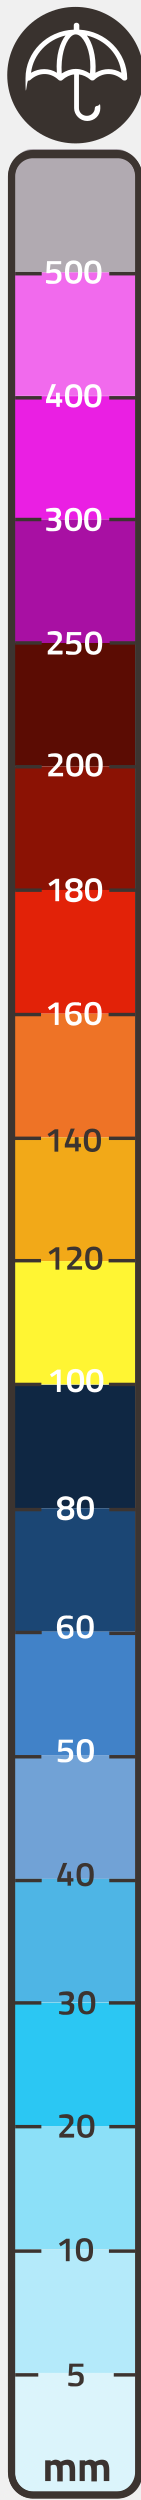
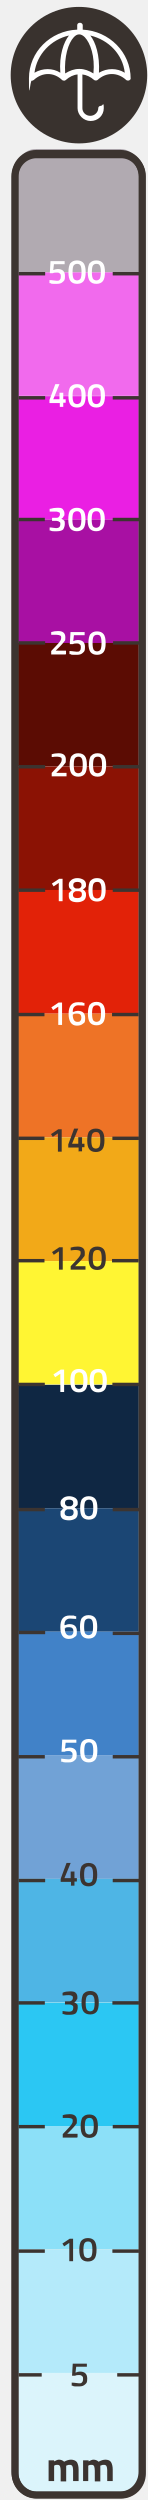
- <svg xmlns="http://www.w3.org/2000/svg" id="Livello_1" version="1.1" viewBox="0 0 40.8 725.2" width="40.8px" height="725.2px">
+ <svg xmlns="http://www.w3.org/2000/svg" id="Livello_1" version="1.1" viewBox="0 0 40.8 725.2" width="42.8px" height="725.2px">
  <defs>
    <style>
      .st0 {
        fill: #ee7326;
      }

      .st1 {
        fill: #71a2d6;
      }

      .st2 {
        fill: #3c3430;
      }

      .st3 {
        fill: #1b4674;
      }

      .st4 {
        fill: #5b0c03;
      }

      .st5 {
        stroke-width: 2px;
      }

      .st5, .st6, .st7 {
        fill: none;
      }

      .st5, .st7 {
        stroke: #3c3430;
        stroke-miterlimit: 9.8;
      }

      .st8 {
        fill: #39322e;
      }

      .st9 {
        fill: #f2a918;
      }

      .st10 {
        fill: #fff;
      }

      .st11 {
        fill: #0f2743;
      }

      .st12 {
        fill: #ea1fe3;
      }

      .st13 {
        fill: #4182c8;
      }

      .st14 {
        fill: #b4eafa;
      }

      .st15 {
        fill: #dbf4fb;
      }

      .st16 {
        fill: #8ce0f8;
      }

      .st17 {
        fill: #a810a3;
      }

      .st18 {
        fill: #2bc7f3;
      }

      .st19 {
        fill: #b1aab1;
      }

      .st20 {
        fill: #3b3330;
      }

      .st21 {
        fill: #8b1204;
      }

      .st22 {
        fill: #f16aed;
      }

      .st23 {
        fill: #4eb5e5;
      }

      .st24 {
        fill: #fff533;
      }

      .st25 {
        fill: #e22208;
      }
    </style>
  </defs>
  <g>
    <path class="st19" d="M39.25,79.02H4.25v-30.7c0-2.8,2.3-5.1,5.1-5.1h24.5c3,0,5.4,2.4,5.4,5.4v30.4h0Z" />
    <rect class="st22" x="4.25" y="79.02" width="35" height="35.8" transform="translate(43.5 193.84) rotate(180)" />
    <g>
      <rect class="st12" x="4.25" y="114.92" width="35" height="35.8" transform="translate(43.5 265.64) rotate(180)" />
      <rect class="st17" x="4.25" y="150.72" width="35" height="35.8" transform="translate(43.5 337.24) rotate(180)" />
    </g>
    <g>
      <rect class="st4" x="4.25" y="186.52" width="35" height="35.82" transform="translate(43.5 408.86) rotate(180)" />
      <rect class="st21" x="4.25" y="222.34" width="35" height="35.82" transform="translate(43.5 480.51) rotate(180)" />
      <g>
        <rect class="st25" x="4.25" y="258.17" width="35" height="35.88" transform="translate(43.5 552.21) rotate(180)" />
        <rect class="st0" x="4.25" y="294.04" width="35" height="35.88" transform="translate(43.5 623.96) rotate(180)" />
      </g>
    </g>
    <g>
      <rect class="st9" x="4.25" y="329.92" width="35" height="35.9" transform="translate(43.5 695.74) rotate(180)" />
      <rect class="st24" x="4.25" y="365.82" width="35" height="35.8" transform="translate(43.5 767.44) rotate(180)" />
      <g>
        <rect class="st11" x="4.25" y="401.72" width="35" height="35.8" transform="translate(43.5 839.24) rotate(180)" />
        <rect class="st3" x="4.25" y="437.52" width="35" height="35.8" transform="translate(43.5 910.84) rotate(180)" />
      </g>
      <g>
        <rect class="st13" x="4.25" y="473.32" width="35" height="35.8" transform="translate(43.5 982.44) rotate(180)" />
        <rect class="st1" x="4.25" y="509.12" width="35" height="35.9" transform="translate(43.5 1054.14) rotate(180)" />
        <g>
          <rect class="st23" x="4.25" y="545.02" width="35" height="35.8" transform="translate(43.5 1125.84) rotate(180)" />
          <rect class="st18" x="4.25" y="580.92" width="35" height="35.8" transform="translate(43.5 1197.64) rotate(180)" />
        </g>
      </g>
    </g>
    <g>
      <rect class="st16" x="4.25" y="616.72" width="35" height="35.8" transform="translate(43.5 1269.24) rotate(180)" />
      <rect class="st14" x="4.25" y="652.62" width="35" height="35.8" transform="translate(43.5 1341.04) rotate(180)" />
      <path class="st15" d="M33.25,724.22H10.95c-3.7,0-6.7-3-6.7-6.7v-29.2h35v29.8c0,3.3-2.7,6.1-6.1,6.1,0,0,.1,0,.1,0Z" />
    </g>
  </g>
  <circle class="st8" cx="21.9" cy="21.8" r="19.8" />
  <rect class="st6" x="8.6" y="680" width="15.4" height="11.8" />
  <path class="st5" d="M34.1,723.8H9.6c-3.4,0-6.2-2.8-6.2-6.2V51.1c0-3.4,2.8-6.2,6.2-6.2h24.5c3.4,0,6.2,2.8,6.2,6.2v666.5c0,3.4-2.8,6.2-6.2,6.2Z" />
  <path class="st10" d="M36.9,22.8h0c0-7.6-6.2-13.8-13.9-14.2v-1.3c0-.3-.3-.7-.8-.7s-.8.3-.8.7v1.3c-7.8.3-14,6.5-14,14.1s.3.7.8.7.3-.1.6-.2c2.5-2.3,5.8-2.3,8.2,0,.1.1.3.2.6.2s.3-.1.5-.2c1-.9,2.2-1.5,3.4-1.6v9.8c0,1.9,1.7,3.7,3.8,3.7s3.8-1.6,3.8-3.7-.3-.7-.8-.7-.8.3-.8.7c0,1.1-1,2.2-2.3,2.2s-2.3-1-2.3-2.2v-9.8c1.1.1,2.4.7,3.4,1.6.2.2.8.2,1,0,2.5-2.3,5.8-2.3,8.3,0,.2.2.7.2.9.1.3-.2.4-.3.4-.5ZM26.1,21.3c-1.3-.8-2.6-1.3-4-1.3h-.2c-1.4,0-2.7.5-4,1.3-.3-4.9.9-8.8,2.5-10.5,1-1.1,2.1-1.1,3.2,0,1.6,1.7,3,5.5,2.5,10.5ZM9,21.1c.7-5.4,4.8-9.6,10-10.8-1.5,1.9-2.9,5.7-2.5,10.8-2.2-1.4-5.1-1.4-7.5,0ZM27.7,21.1c.3-5.1-1-8.9-2.5-10.8,5.4,1.3,9.4,5.5,10,10.8-2.3-1.4-5.1-1.4-7.5,0Z" />
  <line class="st7" x1="4.4" y1="688.9" x2="11.1" y2="688.9" />
  <g>
    <path class="st20" d="M14.7,719.7h-1.6v-6h1.6v.3c.6-.3,1-.5,1.4-.5.6,0,1.1.2,1.5.6.7-.4,1.4-.6,2-.6s1.3.2,1.7.7c.3.5.5,1.2.5,2.2v3.3h-1.6v-3.2c0-.5-.1-.9-.2-1.1-.1-.2-.3-.4-.7-.4s-.6,0-.9.2h-.2v4.6h-1.6v-3.1c0-.6-.1-1-.2-1.3-.1-.2-.3-.4-.7-.4s-.6,0-.9.2h-.1s0,4.5,0,4.5Z" />
    <path class="st20" d="M24.7,719.7h-1.6v-6h1.6v.3c.6-.3,1-.5,1.4-.5.6,0,1.1.2,1.5.6.7-.4,1.4-.6,2-.6s1.3.2,1.6.7c.3.5.5,1.2.5,2.2v3.3h-1.6v-3.2c0-.5-.1-.9-.2-1.1-.1-.2-.3-.4-.7-.4s-.6,0-.9.2h-.2v4.6h-1.6v-3.1c0-.6-.1-1-.2-1.3-.1-.2-.3-.4-.7-.4s-.6,0-.9.2h-.1v4.5h.1Z" />
  </g>
  <path class="st5" d="M34,723.7H9.5c-3.4,0-6.2-3-6.2-6.7V51.2c0-3.7,2.8-6.7,6.2-6.7h24.5c3.4,0,6.2,3,6.2,6.7v665.8c0,3.7-2.8,6.7-6.2,6.7Z" />
  <line class="st7" x1="33" y1="688.9" x2="39.4" y2="688.9" />
  <line class="st7" x1="4.3" y1="653" x2="12" y2="653" />
  <line class="st7" x1="31.6" y1="653" x2="39.3" y2="653" />
  <g>
    <path class="st10" d="M17.75,75.64v1h-3.1l-.2,1.7c.5-.2.9-.3,1.3-.3,1.4,0,2.1.7,2.1,2s-.2,1.3-.6,1.7-.9.6-1.7.6h-1c-.4,0-.7,0-.9-.2h-.3v-.9c.9,0,1.6.2,2.1.2s.7,0,.9-.3c.2-.2.3-.5.3-.9s0-.7-.3-.9c-.2-.2-.4-.3-.7-.3-.5,0-1,0-1.3.2h-.9l.2-3.5h4.1v-.1Z" />
    <path class="st10" d="M19.45,76.34c.4-.5,1-.8,1.9-.8s1.5.3,1.9.8.6,1.4.6,2.6-.2,2.1-.6,2.6-1,.8-1.9.8-1.5-.3-1.9-.8-.6-1.4-.6-2.6.2-2.1.6-2.7h0v.1ZM22.35,77.04c-.2-.4-.6-.5-1-.5s-.8.2-1,.5-.3,1-.3,1.9.1,1.5.3,1.9c.2.3.6.5,1,.5s.8-.2,1-.5c.2-.4.3-1,.3-1.9s-.1-1.6-.3-1.9Z" />
    <path class="st10" d="M25.05,76.34c.4-.5,1-.8,1.9-.8s1.5.3,1.9.8.6,1.4.6,2.6-.2,2.1-.6,2.6-1,.8-1.9.8-1.5-.3-1.9-.8-.6-1.4-.6-2.6.2-2.1.6-2.7h0v.1ZM27.95,77.04c-.2-.4-.5-.5-1-.5s-.8.2-1,.5-.3,1-.3,1.9.1,1.5.3,1.9c.2.3.6.5,1,.5s.8-.2,1-.5c.2-.4.3-1,.3-1.9s-.1-1.6-.3-1.9Z" />
  </g>
  <line class="st7" x1="4.4" y1="616.9" x2="12" y2="616.9" />
  <line class="st7" x1="31.7" y1="616.9" x2="39.4" y2="616.9" />
  <g>
    <path class="st10" d="M16.35,118.12v-1.2h-3v-.9l1.7-4.6h1.2l-1.8,4.4h1.8v-1.9h1.1v1.9h.7v1h-.7v1.2h-1.1.1v.1Z" />
    <path class="st10" d="M19.45,112.22c.4-.5,1-.8,1.9-.8s1.5.3,1.9.8.6,1.4.6,2.6-.2,2.1-.6,2.6-1,.8-1.9.8-1.5-.3-1.9-.8-.6-1.4-.6-2.6.2-2.1.6-2.7h0v.1ZM22.35,112.92c-.2-.4-.6-.5-1-.5s-.8.2-1,.5-.3,1-.3,1.9.1,1.5.3,1.9c.2.3.6.5,1,.5s.8-.2,1-.5c.2-.4.3-1,.3-1.9s-.1-1.6-.3-1.9Z" />
    <path class="st10" d="M25.05,112.22c.4-.5,1-.8,1.9-.8s1.5.3,1.9.8.6,1.4.6,2.6-.2,2.1-.6,2.6-1,.8-1.9.8-1.5-.3-1.9-.8-.6-1.4-.6-2.6.2-2.1.6-2.7h0v.1ZM27.95,112.92c-.2-.4-.5-.5-1-.5s-.8.2-1,.5-.3,1-.3,1.9.1,1.5.3,1.9c.2.3.6.5,1,.5s.8-.2,1-.5c.2-.4.3-1,.3-1.9s-.1-1.6-.3-1.9Z" />
  </g>
  <line class="st7" x1="4.3" y1="581" x2="12" y2="581" />
  <line class="st7" x1="31.6" y1="581" x2="39.3" y2="581" />
  <g>
    <path class="st10" d="M13.6,147.6c.6-.2,1.3-.3,2-.3s1.3,0,1.6.4.5.7.5,1.3,0,.5-.2.7c-.1.2-.2.4-.3.5-.1,0-.2.2-.4.3.4.2.6.3.8.5.2.2.2.5.2,1s-.2,1.2-.5,1.6c-.3.3-.9.5-1.7.5h-1c-.4,0-.6,0-.9-.2h-.3v-.9c.7,0,1.4.2,1.9.2.8,0,1.2-.4,1.2-1.1s-.1-.6-.3-.7c-.2-.2-.5-.3-.8-.3h-1.3v-.9h1.3c.2,0,.5,0,.7-.3.2-.2.3-.5.3-.7s0-.5-.3-.6c-.2,0-.4-.2-.8-.2h-1.9v-.8h.2Z" />
    <path class="st10" d="M19.4,148.1c.4-.5,1-.8,1.9-.8s1.5.3,1.9.8.6,1.4.6,2.6-.2,2.1-.6,2.6-1,.8-1.9.8-1.5-.3-1.9-.8-.6-1.4-.6-2.6.2-2.1.6-2.7h0v.1ZM22.3,148.8c-.2-.4-.6-.5-1-.5s-.8.2-1,.5-.3,1-.3,1.9.1,1.5.3,1.9c.2.3.6.5,1,.5s.8-.2,1-.5c.2-.4.3-1,.3-1.9s-.1-1.6-.3-1.9Z" />
    <path class="st10" d="M25,148.1c.4-.5,1-.8,1.9-.8s1.5.3,1.9.8.6,1.4.6,2.6-.2,2.1-.6,2.6-1,.8-1.9.8-1.5-.3-1.9-.8-.6-1.4-.6-2.6.2-2.1.6-2.7h0v.1ZM27.9,148.8c-.2-.4-.5-.5-1-.5s-.8.2-1,.5-.3,1-.3,1.9.1,1.5.3,1.9c.2.3.6.5,1,.5s.8-.2,1-.5c.2-.4.3-1,.3-1.9s-.1-1.6-.3-1.9Z" />
  </g>
  <line class="st7" x1="4.4" y1="545.5" x2="12.1" y2="545.5" />
  <line class="st7" x1="31.7" y1="545.5" x2="39.4" y2="545.5" />
  <g>
    <path class="st10" d="M18.05,189.85h-4.2v-1l1.6-1.7c.5-.5.8-.9,1-1.2s.3-.6.3-.9,0-.6-.3-.7-.5-.2-1-.2h-1.6v-.8c.6-.2,1.3-.3,2-.3,1.4,0,2.1.6,2.1,1.8s-.1.9-.3,1.2-.6.8-1.1,1.3l-1.4,1.4h3v1h-.1v.1Z" />
    <path class="st10" d="M23.55,183.25v1h-3.1l-.2,1.7c.5-.2.9-.3,1.3-.3,1.4,0,2.1.7,2.1,2s-.2,1.3-.6,1.7-.9.6-1.7.6h-1c-.4,0-.7,0-.9-.2h-.3v-.9c.9,0,1.6.2,2.1.2s.7,0,.9-.3c.2-.2.3-.5.3-.9s0-.7-.3-.9c-.2-.2-.4-.3-.7-.3-.5,0-1,0-1.3.2h-.9l.2-3.5h4.1v-.1Z" />
    <path class="st10" d="M25.25,183.95c.4-.5,1-.8,1.9-.8s1.5.3,1.9.8.6,1.4.6,2.6-.2,2.1-.6,2.6-1,.8-1.9.8-1.5-.3-1.9-.8-.6-1.4-.6-2.6.2-2.1.6-2.7h0v.1ZM28.15,184.65c-.2-.4-.5-.5-1-.5s-.8.2-1,.5-.3,1-.3,1.9.1,1.5.3,1.9c.2.3.6.5,1,.5s.8-.2,1-.5c.2-.4.3-1,.3-1.9s-.1-1.6-.3-1.9Z" />
  </g>
  <line class="st7" x1="4.3" y1="509.6" x2="12" y2="509.6" />
  <line class="st7" x1="31.7" y1="509.6" x2="39.4" y2="509.6" />
  <g>
    <path class="st10" d="M18.2,225.2h-4.2v-1l1.6-1.7c.5-.5.8-.9,1-1.2.2-.3.3-.6.3-.9s0-.6-.3-.7-.5-.2-1-.2-.9,0-1.4.1h-.2v-.8c.6-.2,1.3-.3,2-.3,1.4,0,2.1.6,2.1,1.8s-.1.9-.3,1.2-.6.8-1.1,1.3l-1.4,1.4h3v1h-.1Z" />
    <path class="st10" d="M19.8,219.3c.4-.5,1-.8,1.9-.8s1.5.3,1.9.8.6,1.4.6,2.6-.2,2.1-.6,2.6-1,.8-1.9.8-1.5-.3-1.9-.8-.6-1.4-.6-2.6.2-2.1.6-2.7h0v.1ZM22.7,220c-.2-.4-.6-.5-1-.5s-.8.2-1,.5-.3,1-.3,1.9.1,1.5.3,1.9c.2.3.6.5,1,.5s.8-.2,1-.5c.2-.4.3-1,.3-1.9s-.1-1.6-.3-1.9h0Z" />
    <path class="st10" d="M25.4,219.3c.4-.5,1-.8,1.9-.8s1.5.3,1.9.8.6,1.4.6,2.6-.2,2.1-.6,2.6-1,.8-1.9.8-1.5-.3-1.9-.8-.6-1.4-.6-2.6.2-2.1.6-2.7h0v.1ZM28.3,220c-.2-.4-.5-.5-1-.5s-.8.2-1,.5-.3,1-.3,1.9.1,1.5.3,1.9c.2.3.6.5,1,.5s.8-.2,1-.5c.2-.4.3-1,.3-1.9s-.1-1.6-.3-1.9h0Z" />
  </g>
  <line class="st7" x1="4.4" y1="473.55" x2="12.1" y2="473.55" />
  <line class="st7" x1="31.7" y1="473.8" x2="39.4" y2="473.8" />
  <g>
    <path class="st10" d="M17.15,254.82v6.6h-1.1v-5.3l-1.5,1-.5-.8,2.1-1.4h1v-.1Z" />
    <path class="st10" d="M19.75,255.22c.4-.3,1-.5,1.7-.5s1.3.2,1.8.5c.4.3.7.7.7,1.3s0,.7-.2.9c-.1.2-.4.4-.7.6.3.2.6.4.7.7.2.2.2.5.2,1s-.2,1.2-.7,1.5-1.1.5-1.8.5c-1.7,0-2.5-.6-2.5-1.8s0-.8.2-1,.4-.5.7-.7c-.3-.2-.5-.4-.7-.6-.1-.2-.2-.5-.2-.9,0-.6.2-1,.6-1.3,0,0,.2-.2.2-.2ZM20.15,259.52c0,.7.4,1,1.3,1s1.3-.4,1.3-1.1-.3-.8-.8-.9h-1c-.5.2-.8.5-.8,1ZM22.65,256.72c0-.6-.4-.9-1.2-.9s-1.2.3-1.2.9.2.7.7,1h1c.5-.2.7-.5.7-1Z" />
    <path class="st10" d="M25.25,255.52c.4-.5,1-.8,1.9-.8s1.5.3,1.9.8.6,1.4.6,2.6-.2,2.1-.6,2.6-1,.8-1.9.8-1.5-.3-1.9-.8-.6-1.4-.6-2.6.2-2.1.6-2.7h0v.1ZM28.15,256.32c-.2-.4-.5-.5-1-.5s-.8.2-1,.5-.3,1-.3,1.9.1,1.5.3,1.9c.2.3.6.5,1,.5s.8-.2,1-.5c.2-.4.3-1,.3-1.9s-.1-1.6-.3-1.9Z" />
  </g>
  <line class="st7" x1="4.3" y1="437.9" x2="12" y2="437.9" />
  <line class="st7" x1="31.7" y1="437.9" x2="39.4" y2="437.9" />
  <g>
    <path class="st10" d="M17,290.72v6.6h-1.1v-5.3l-1.5,1-.5-.8,2.1-1.4h1v-.1Z" />
    <path class="st10" d="M23.5,291.72c-.6,0-1.2-.1-1.8-.1s-.9.2-1.2.5c-.3.3-.4.8-.4,1.4h.2c.5-.2.9-.3,1.2-.3,1.5,0,2.2.7,2.2,2.1s-.2,1.3-.6,1.6c-.4.4-1,.6-1.8.6s-1.4-.3-1.8-.9-.6-1.4-.6-2.5c0-2.3.9-3.4,2.7-3.4s1,0,1.6.2h.3v.9h0v-.1ZM20.3,294.32h-.2c0,1.4.5,2.1,1.3,2.1s.7-.1.9-.3c.2-.2.3-.5.3-.9s-.1-.7-.3-.9c-.2-.2-.5-.3-.9-.3s-.8,0-1.2.2h.1v.1Z" />
    <path class="st10" d="M25.1,291.42c.4-.5,1-.8,1.9-.8s1.5.3,1.9.8.6,1.4.6,2.6-.2,2.1-.6,2.6-1,.8-1.9.8-1.5-.3-1.9-.8-.6-1.4-.6-2.6.2-2.1.6-2.7h0v.1ZM28,292.12c-.2-.4-.5-.5-1-.5s-.8.2-1,.5-.3,1-.3,1.9.1,1.5.3,1.9c.2.3.6.5,1,.5s.8-.2,1-.5c.2-.4.3-1,.3-1.9s-.1-1.6-.3-1.9Z" />
  </g>
  <line class="st7" x1="4.3" y1="401.6" x2="12" y2="401.6" />
  <line class="st7" x1="31.6" y1="401.6" x2="39.3" y2="401.6" />
  <g>
    <path class="st2" d="M16.9,327.48v6.6h-1.1v-5.3l-1.5,1-.5-.8,2.1-1.4h1v-.1Z" />
    <path class="st2" d="M21.8,334.08v-1.2h-3v-.9l1.7-4.6h1.2l-1.8,4.4h1.8v-1.9h1.1v1.9h.7v1h-.7v1.2h-1.1l.1.1Z" />
    <path class="st2" d="M24.9,328.18c.4-.5,1-.8,1.9-.8s1.5.3,1.9.8.6,1.4.6,2.6-.2,2.1-.6,2.6-1,.8-1.9.8-1.5-.3-1.9-.8-.6-1.4-.6-2.6.2-2.1.6-2.7h0v.1ZM27.8,328.88c-.2-.4-.5-.5-1-.5s-.8.2-1,.5-.3,1-.3,1.9.1,1.5.3,1.9c.2.3.6.5,1,.5s.8-.2,1-.5c.2-.4.3-1,.3-1.9s-.1-1.6-.3-1.9Z" />
  </g>
  <line class="st7" x1="4.2" y1="365.7" x2="11.9" y2="365.7" />
  <line class="st7" x1="31.5" y1="365.7" x2="39.2" y2="365.7" />
  <g>
    <path class="st2" d="M17.2,361.7v6.6h-1.1v-5.3l-1.5,1-.5-.8,2.1-1.4h1v-.1Z" />
    <path class="st2" d="M23.7,368.3h-4.2v-1l1.6-1.7c.5-.5.8-.9,1-1.2.2-.3.3-.6.3-.9s0-.6-.3-.7-.5-.2-1-.2-.9,0-1.4.1h-.2v-.8c.6-.2,1.3-.3,2-.3,1.4,0,2.1.6,2.1,1.8s-.1.9-.3,1.2-.6.8-1.1,1.3l-1.4,1.4h3v1h-.1Z" />
    <path class="st2" d="M25.3,362.4c.4-.5,1-.8,1.9-.8s1.5.3,1.9.8.6,1.4.6,2.6-.2,2.1-.6,2.6-1,.8-1.9.8-1.5-.3-1.9-.8-.6-1.4-.6-2.6.2-2.1.6-2.7h0v.1ZM28.2,363.1c-.2-.4-.5-.5-1-.5s-.8.2-1,.5-.3,1-.3,1.9.1,1.5.3,1.9c.2.3.6.5,1,.5s.8-.2,1-.5c.2-.4.3-1,.3-1.9s-.1-1.6-.3-1.9Z" />
  </g>
  <line class="st7" x1="4.3" y1="330.2" x2="11.9" y2="330.2" />
  <line class="st7" x1="31.6" y1="330.2" x2="39.3" y2="330.2" />
  <g>
    <path class="st10" d="M17.6,397.2v6.6h-1.1v-5.3l-1.5,1-.5-.8,2.1-1.4h1v-.1Z" />
    <path class="st10" d="M20,397.9c.4-.5,1-.8,1.9-.8s1.5.3,1.9.8.6,1.4.6,2.6-.2,2.1-.6,2.6-1,.8-1.9.8-1.5-.3-1.9-.8-.6-1.4-.6-2.6.2-2.1.6-2.7h0v.1ZM22.9,398.6c-.2-.4-.6-.5-1-.5s-.8.2-1,.5-.3,1-.3,1.9.1,1.5.3,1.9c.2.3.6.5,1,.5s.8-.2,1-.5c.2-.4.3-1,.3-1.9s-.1-1.6-.3-1.9Z" />
    <path class="st10" d="M25.6,397.9c.4-.5,1-.8,1.9-.8s1.5.3,1.9.8.6,1.4.6,2.6-.2,2.1-.6,2.6-1,.8-1.9.8-1.5-.3-1.9-.8-.6-1.4-.6-2.6.2-2.1.6-2.7h0v.1ZM28.5,398.6c-.2-.4-.5-.5-1-.5s-.8.2-1,.5-.3,1-.3,1.9.1,1.5.3,1.9c.2.3.6.5,1,.5s.8-.2,1-.5c.2-.4.3-1,.3-1.9s-.1-1.6-.3-1.9Z" />
  </g>
  <line class="st7" x1="4.2" y1="294.3" x2="11.9" y2="294.3" />
  <line class="st7" x1="31.5" y1="294.3" x2="39.2" y2="294.3" />
  <g>
    <path class="st10" d="M17.35,434.52c.4-.3,1-.5,1.7-.5s1.3.2,1.8.5c.4.3.7.7.7,1.3s0,.7-.2.9-.4.4-.7.6c.3.2.6.4.7.7.2.2.2.5.2,1s-.2,1.2-.7,1.5-1.1.5-1.8.5c-1.7,0-2.5-.6-2.5-1.8s0-.8.2-1,.4-.5.7-.7c-.3-.2-.5-.4-.7-.6-.1-.2-.2-.5-.2-.9,0-.6.2-1,.6-1.3,0,0,.2-.2.2-.2ZM17.75,438.82c0,.7.4,1,1.3,1s1.3-.4,1.3-1.1-.3-.8-.8-.9h-1c-.5.2-.8.5-.8,1ZM20.25,435.92c0-.6-.4-.9-1.2-.9s-1.2.3-1.2.9.2.7.7,1h1c.5-.2.7-.5.7-1Z" />
    <path class="st10" d="M22.85,434.82c.4-.5,1-.8,1.9-.8s1.5.3,1.9.8.6,1.4.6,2.6-.2,2.1-.6,2.6-1,.8-1.9.8-1.5-.3-1.9-.8-.6-1.4-.6-2.6.2-2.1.6-2.7h0v.1ZM25.75,435.52c-.2-.4-.6-.5-1-.5s-.8.2-1,.5-.3,1-.3,1.9.1,1.5.3,1.9c.2.3.6.5,1,.5s.8-.2,1-.5c.2-.4.3-1,.3-1.9s-.1-1.6-.3-1.9Z" />
  </g>
  <line class="st7" x1="4.4" y1="258.22" x2="12.1" y2="258.22" />
  <line class="st7" x1="31.7" y1="258.22" x2="39.4" y2="258.22" />
  <g>
    <path class="st10" d="M21.1,469.62c-.6,0-1.2-.1-1.8-.1s-.9.2-1.2.5c-.3.3-.4.8-.4,1.4h.2c.5-.2.9-.3,1.2-.3,1.5,0,2.2.7,2.2,2.1s-.2,1.3-.6,1.6c-.4.4-1,.6-1.8.6s-1.4-.3-1.8-.9-.6-1.4-.6-2.5c0-2.3.9-3.4,2.7-3.4s1,0,1.6.2h.3v.9c-.1,0,0-.1,0-.1h0ZM18,472.32h-.2c0,1.4.5,2.1,1.3,2.1s.7-.1.9-.3c.2-.2.3-.5.3-.9s-.1-.7-.3-.9c-.2-.2-.5-.3-.9-.3s-.8,0-1.2.2h.1v.1Z" />
    <path class="st10" d="M22.8,469.32c.4-.5,1-.8,1.9-.8s1.5.3,1.9.8.6,1.4.6,2.6-.2,2.1-.6,2.6-1,.8-1.9.8-1.5-.3-1.9-.8-.6-1.4-.6-2.6.2-2.1.6-2.7h0v.1ZM25.7,470.02c-.2-.4-.6-.5-1-.5s-.8.2-1,.5-.3,1-.3,1.9.1,1.5.3,1.9c.2.3.6.5,1,.5s.8-.2,1-.5c.2-.4.3-1,.3-1.9s-.1-1.6-.3-1.9Z" />
  </g>
  <line class="st7" x1="4.4" y1="222.42" x2="12.1" y2="222.42" />
  <line class="st7" x1="31.7" y1="222.42" x2="39.4" y2="222.42" />
  <g>
    <path class="st10" d="M21.15,504.54v1h-3.1l-.2,1.7c.5-.2.9-.3,1.3-.3,1.4,0,2.1.7,2.1,2s-.2,1.3-.6,1.7-.9.6-1.7.6h-1c-.4,0-.7-.1-.9-.2h-.3v-.9c.9.1,1.6.2,2.1.2s.7-.1.9-.3c.2-.2.3-.5.3-.9s0-.7-.3-.9c-.2-.2-.4-.3-.7-.3-.5,0-1,0-1.3.2h-.9l.2-3.5h4.1v-.1Z" />
    <path class="st10" d="M22.85,505.24c.4-.5,1-.8,1.9-.8s1.5.3,1.9.8.6,1.4.6,2.6-.2,2.1-.6,2.6-1,.8-1.9.8-1.5-.3-1.9-.8-.6-1.4-.6-2.6.2-2.1.6-2.7h0v.1ZM25.75,505.94c-.2-.4-.5-.5-1-.5s-.8.2-1,.5c-.2.4-.3,1-.3,1.9s.1,1.5.3,1.9c.2.3.6.5,1,.5s.8-.2,1-.5c.2-.4.3-1,.3-1.9s-.1-1.6-.3-1.9Z" />
  </g>
  <line class="st7" x1="4.4" y1="186.5" x2="12.1" y2="186.5" />
  <line class="st7" x1="31.8" y1="186.5" x2="39.4" y2="186.5" />
  <g>
    <path class="st2" d="M19.6,547.1v-1.2h-3v-.9l1.7-4.6h1.2l-1.8,4.4h1.8v-1.9h1.1v1.9h.7v1h-.7v1.2h-1.1l.1.1Z" />
    <path class="st2" d="M22.8,541.2c.4-.5,1-.8,1.9-.8s1.5.3,1.9.8.6,1.4.6,2.6-.2,2.1-.6,2.6-1,.8-1.9.8-1.5-.3-1.9-.8-.6-1.4-.6-2.6.2-2.1.6-2.7h0v.1ZM25.7,541.9c-.2-.4-.6-.5-1-.5s-.8.2-1,.5-.3,1-.3,1.9.1,1.5.3,1.9c.2.3.6.5,1,.5s.8-.2,1-.5c.2-.4.3-1,.3-1.9s-.1-1.6-.3-1.9Z" />
  </g>
  <line class="st7" x1="4.4" y1="150.7" x2="12" y2="150.7" />
  <line class="st7" x1="31.7" y1="150.7" x2="39.4" y2="150.7" />
  <g>
    <path class="st2" d="M17.35,577.95c.6-.2,1.3-.3,2-.3s1.3.1,1.6.4.5.7.5,1.3,0,.5-.2.7c-.1.2-.2.4-.3.5-.1,0-.2.2-.4.3.4.2.6.3.8.5.2.2.2.5.2,1s-.2,1.2-.5,1.6c-.3.3-.9.5-1.7.5h-1c-.4,0-.6-.1-.9-.2h-.3v-.9c.7.1,1.4.2,1.9.2.8,0,1.2-.4,1.2-1.1s-.1-.6-.3-.7c-.2-.2-.5-.3-.8-.3h-1.3v-.9h1.3c.2,0,.5-.1.7-.3s.3-.5.3-.7,0-.5-.3-.6c-.2-.1-.4-.2-.8-.2s-1.1,0-1.6.1h-.3v-.8h.2v-.1Z" />
    <path class="st2" d="M23.25,578.35c.4-.5,1-.8,1.9-.8s1.5.3,1.9.8.6,1.4.6,2.6-.2,2.1-.6,2.6-1,.8-1.9.8-1.5-.3-1.9-.8-.6-1.4-.6-2.6.2-2.1.6-2.7h0v.1ZM26.15,579.15c-.2-.4-.5-.5-1-.5s-.8.2-1,.5c-.2.4-.3,1-.3,1.9s.1,1.5.3,1.9c.2.3.6.5,1,.5s.8-.2,1-.5c.2-.4.3-1,.3-1.9s-.1-1.6-.3-1.9Z" />
  </g>
  <line class="st7" x1="4.4" y1="115.4" x2="12.1" y2="115.4" />
  <line class="st7" x1="31.7" y1="115.4" x2="39.4" y2="115.4" />
  <g>
    <path class="st2" d="M21.4,620.07h-4.2v-1l1.6-1.7c.5-.5.8-.9,1-1.2s.3-.6.3-.9,0-.6-.3-.7-.5-.2-1-.2h-1.6v-.8c.6-.2,1.3-.3,2-.3,1.4,0,2.1.6,2.1,1.8s-.1.9-.3,1.2-.6.8-1.1,1.3l-1.4,1.4h3v1h-.1v.1Z" />
    <path class="st2" d="M23,614.17c.4-.5,1-.8,1.9-.8s1.5.3,1.9.8.6,1.4.6,2.6-.2,2.1-.6,2.6-1,.8-1.9.8-1.5-.3-1.9-.8-.6-1.4-.6-2.6.2-2.1.6-2.7h0v.1ZM25.9,614.87c-.2-.4-.5-.5-1-.5s-.8.2-1,.5c-.2.4-.3,1-.3,1.9s.1,1.5.3,1.9c.2.3.6.5,1,.5s.8-.2,1-.5c.2-.4.3-1,.3-1.9s-.1-1.6-.3-1.9Z" />
  </g>
  <line class="st7" x1="4.4" y1="79.4" x2="12.1" y2="79.4" />
  <line class="st7" x1="31.7" y1="79.4" x2="39.4" y2="79.4" />
  <g>
    <path class="st2" d="M20.2,649.32v6.6h-1.1v-5.3l-1.5,1-.5-.8,2.1-1.4h1v-.1Z" />
    <path class="st2" d="M22.6,650.02c.4-.5,1-.8,1.9-.8s1.5.3,1.9.8.6,1.4.6,2.6-.2,2.1-.6,2.6-1,.8-1.9.8-1.5-.3-1.9-.8-.6-1.4-.6-2.6.2-2.1.6-2.7h0v.1ZM25.5,650.72c-.2-.4-.5-.5-1-.5s-.8.2-1,.5c-.2.4-.3,1-.3,1.9s.1,1.5.3,1.9c.2.3.6.5,1,.5s.8-.2,1-.5c.2-.4.3-1,.3-1.9s-.1-1.6-.3-1.9Z" />
  </g>
  <path class="st2" d="M24.2,685.55v1h-3.1l-.2,1.7c.5-.2.9-.3,1.3-.3,1.4,0,2.1.7,2.1,2s-.2,1.3-.6,1.7-.9.6-1.7.6h-1c-.4,0-.7,0-.9-.2h-.3v-.9c.9,0,1.6.2,2.1.2s.7,0,.9-.3c.2-.2.3-.5.3-.9s0-.7-.3-.9c-.2-.2-.4-.3-.7-.3-.5,0-1,0-1.3.2h-.9l.2-3.5h4.1v-.1Z" />
</svg>
